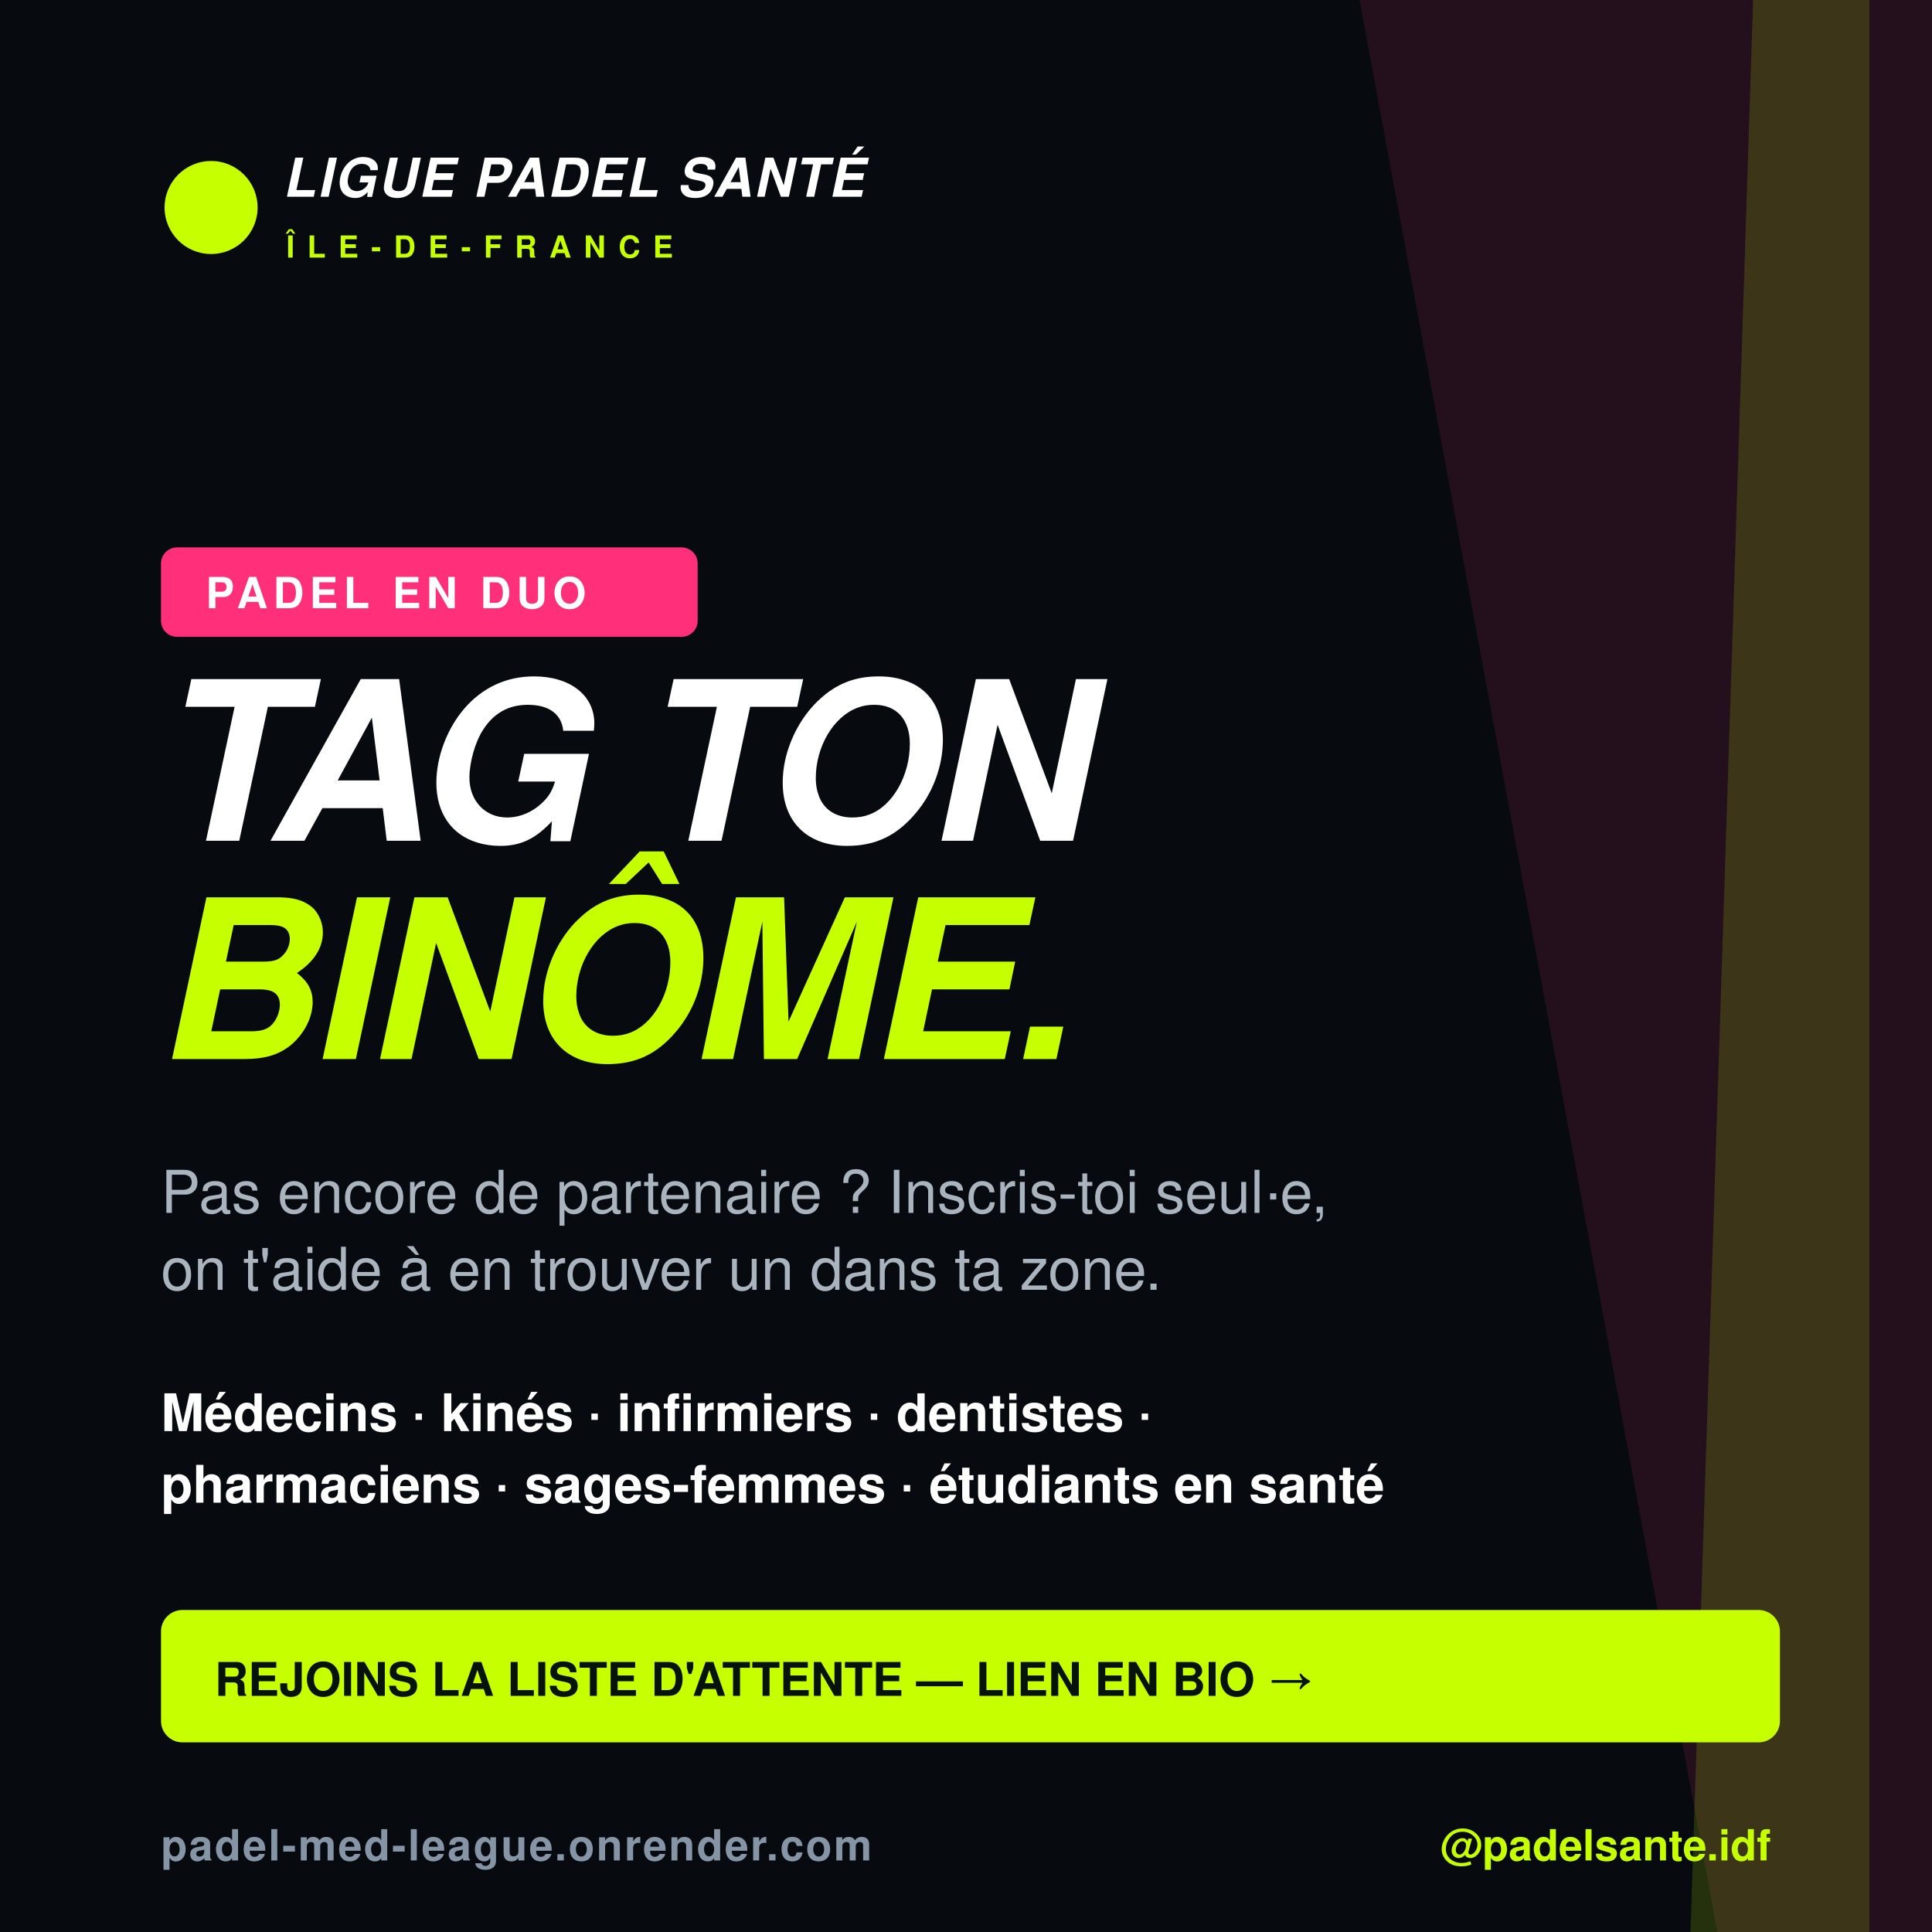
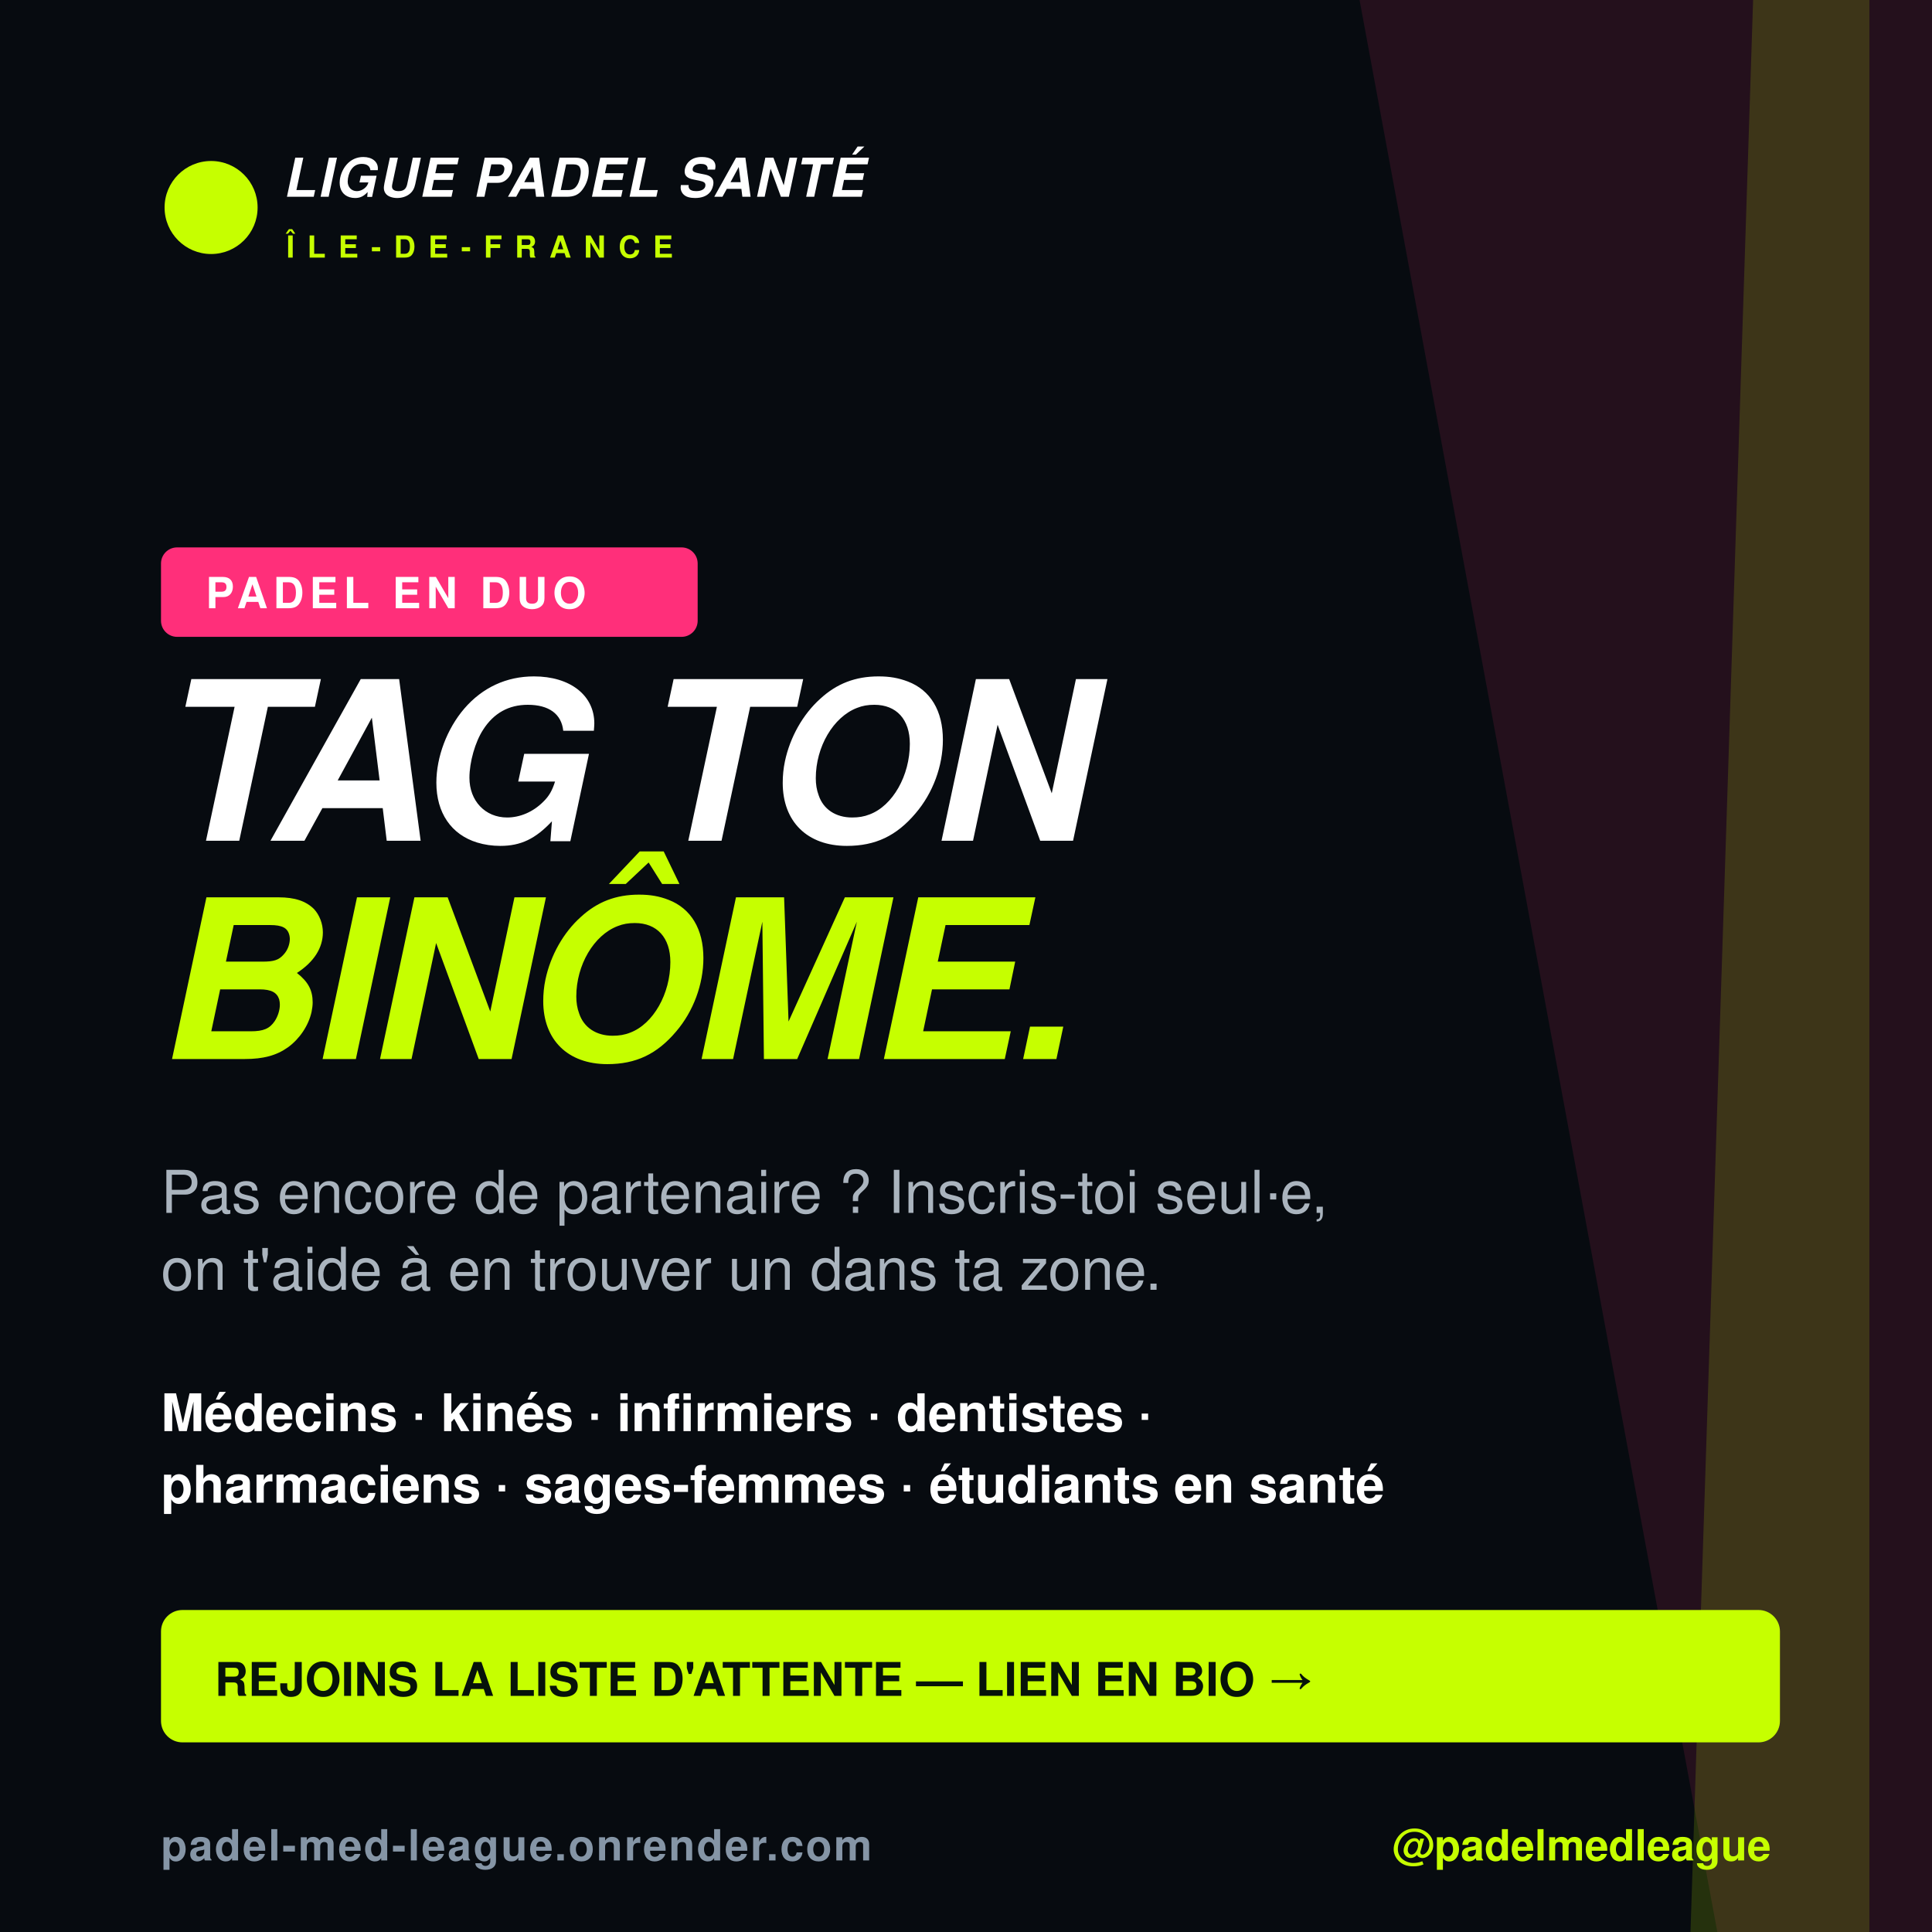
<svg xmlns="http://www.w3.org/2000/svg" viewBox="0 0 1080 1080" role="img" font-family="Helvetica Neue, Helvetica, Arial, sans-serif">
  <rect width="1080" height="1080" fill="#070b10" />
  <polygon points="760,0 1080,0 1080,1080 960,1080" fill="#ff2f7a" opacity="0.12" />
  <polygon points="980,0 1045,0 1045,1080 945,1080" fill="#c6ff00" opacity="0.16" />
  <circle cx="118" cy="116" r="26" fill="#c6ff00" />
  <text x="158" y="110" font-size="30" font-weight="900" font-style="italic" fill="#ffffff" letter-spacing="1">LIGUE PADEL SANTÉ</text>
  <text x="160" y="144" font-size="17" font-weight="700" fill="#c6ff00" letter-spacing="7">ÎLE-DE-FRANCE</text>
  <rect x="90" y="306" width="300" height="50" rx="9" fill="#ff2f7a" />
  <text x="115" y="340" font-size="24" font-weight="800" fill="#ffffff" letter-spacing="3">PADEL EN DUO</text>
  <text x="86" y="470" font-size="124" font-weight="900" font-style="italic" fill="#ffffff" letter-spacing="-3">TAG TON</text>
  <text x="86" y="592" font-size="124" font-weight="900" font-style="italic" fill="#c6ff00" letter-spacing="-3">BINÔME.</text>
  <text x="90" y="678" font-size="33" font-weight="500" fill="#aab4be">Pas encore de partenaire ? Inscris-toi seul·e,</text>
  <text x="90" y="721" font-size="33" font-weight="500" fill="#aab4be">on t'aide à en trouver un dans ta zone.</text>
  <text x="90" y="800" font-size="29" font-weight="700" fill="#ffffff">Médecins · kinés · infirmiers · dentistes ·</text>
  <text x="90" y="840" font-size="29" font-weight="700" fill="#ffffff">pharmaciens · sages-femmes · étudiants en santé</text>
  <rect x="90" y="900" width="905" height="74" rx="12" fill="#c6ff00" />
  <text x="120" y="948" font-size="26" font-weight="900" fill="#06120a" letter-spacing="0">REJOINS LA LISTE D'ATTENTE — LIEN EN BIO →</text>
  <text x="90" y="1040" font-size="24" font-weight="700" fill="#8595a6" letter-spacing="1">padel-med-league.onrender.com</text>
-   <text x="990" y="1040" font-size="24" font-weight="700" fill="#c6ff00" text-anchor="end">@padelsante.idf</text>
+   <text x="990" y="1040" font-size="24" font-weight="700" fill="#c6ff00" text-anchor="end">@padelmedleague</text>
</svg>
